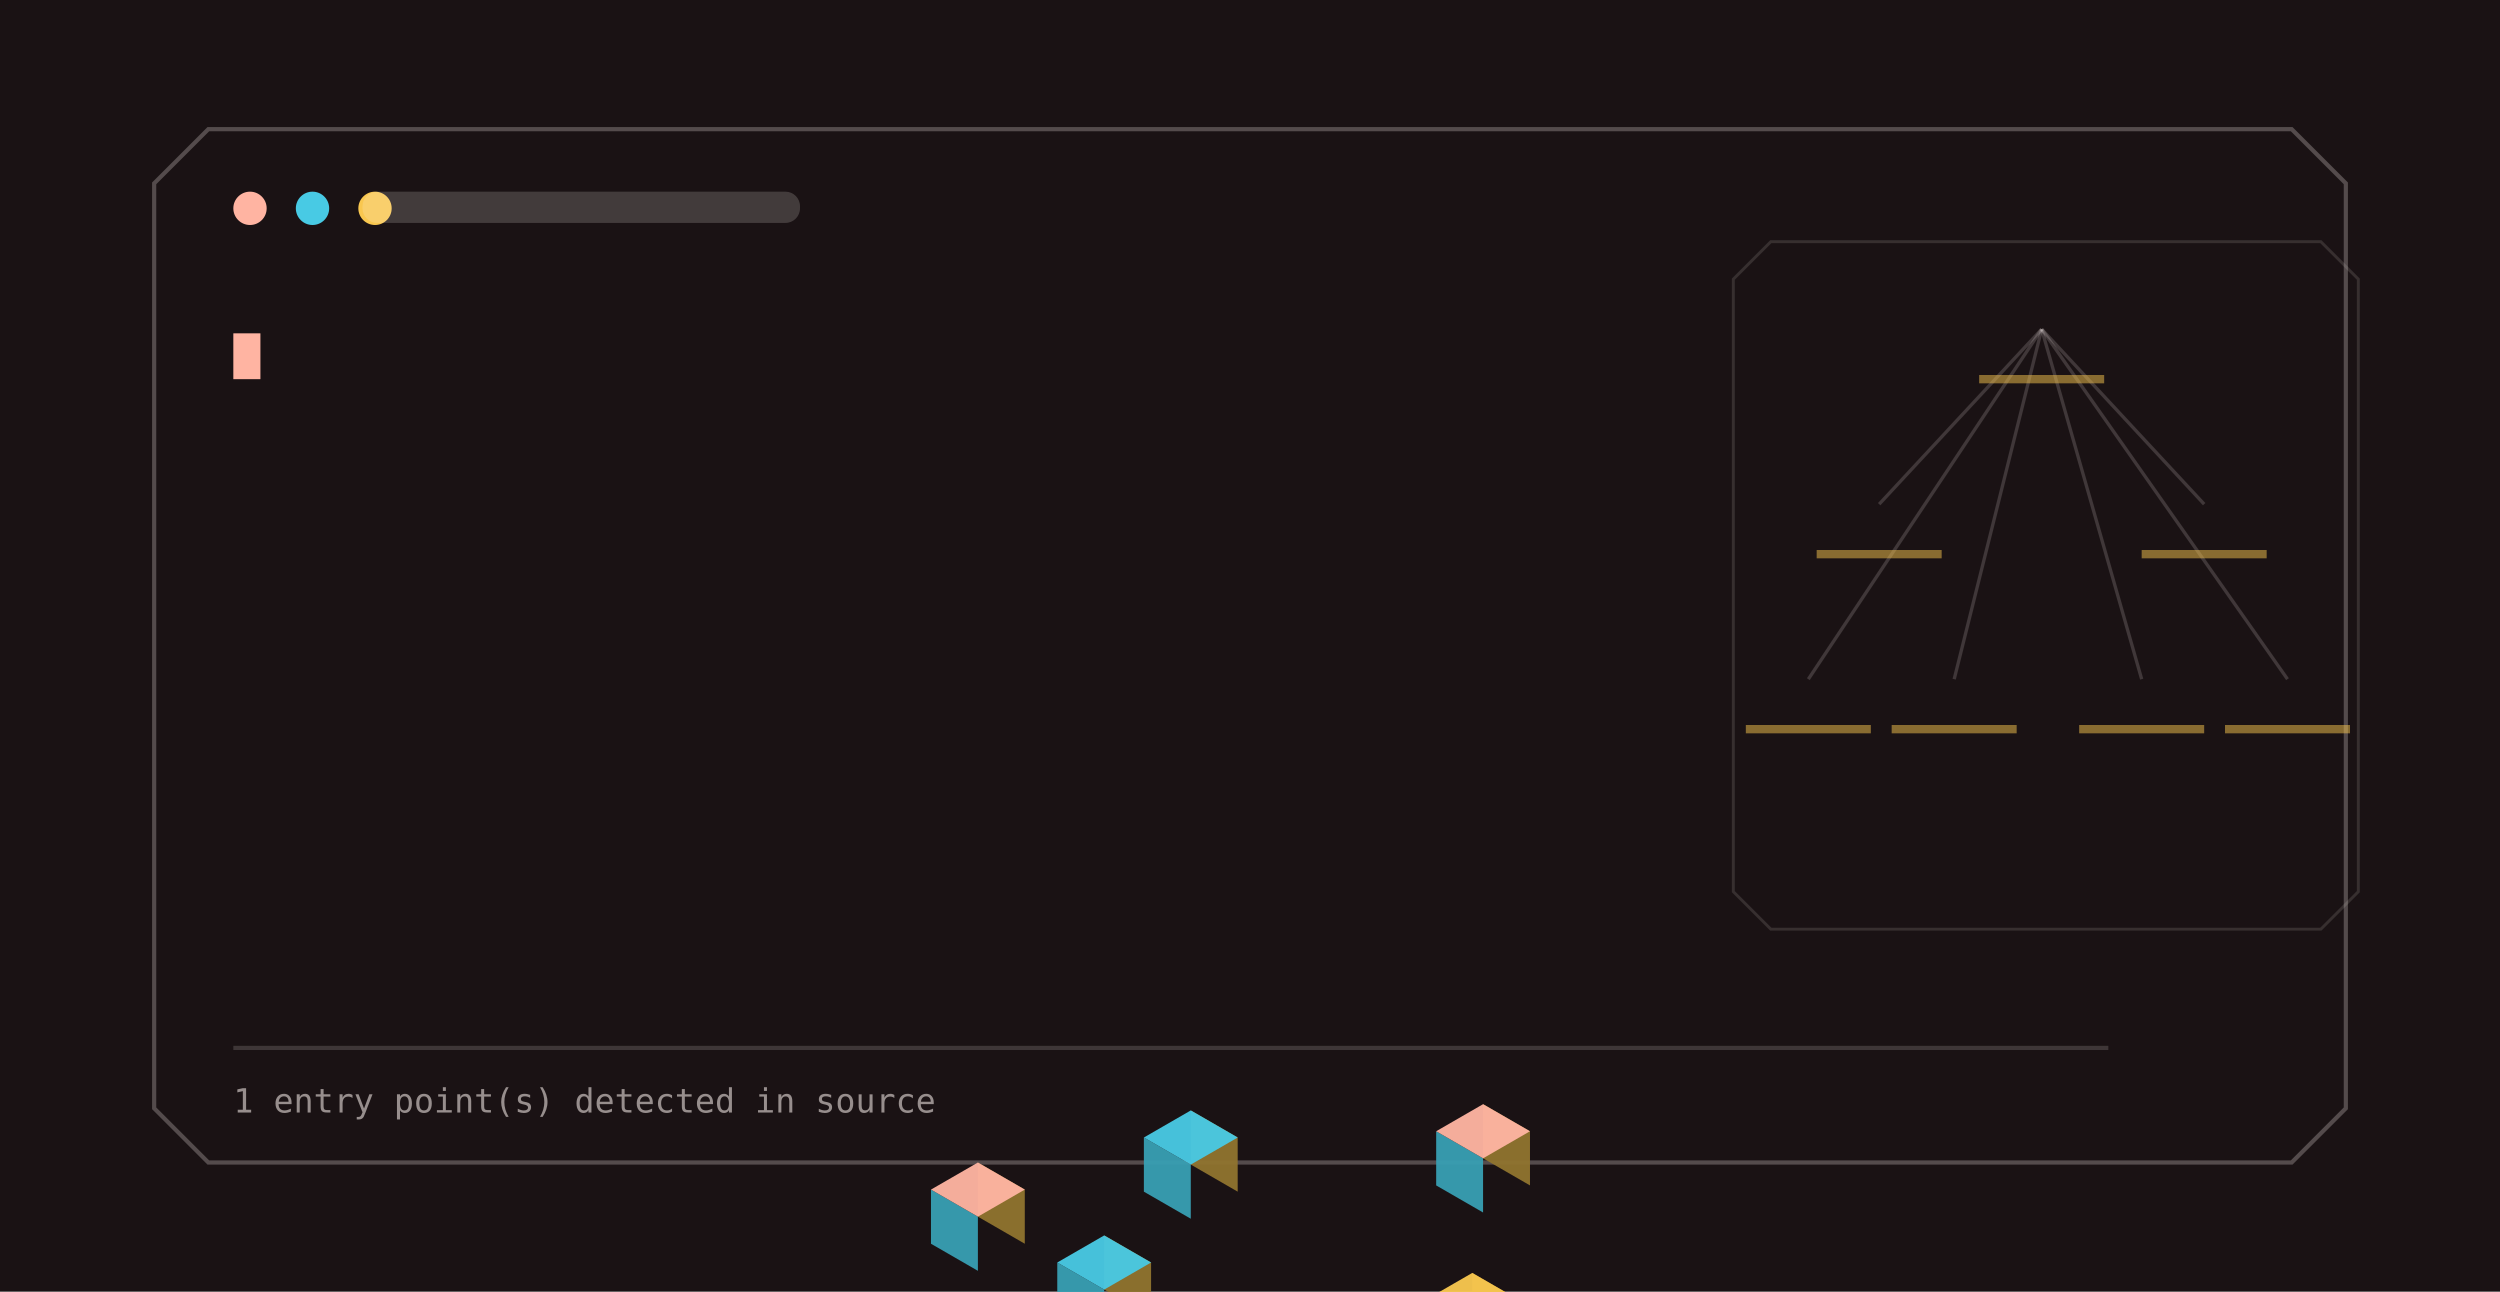
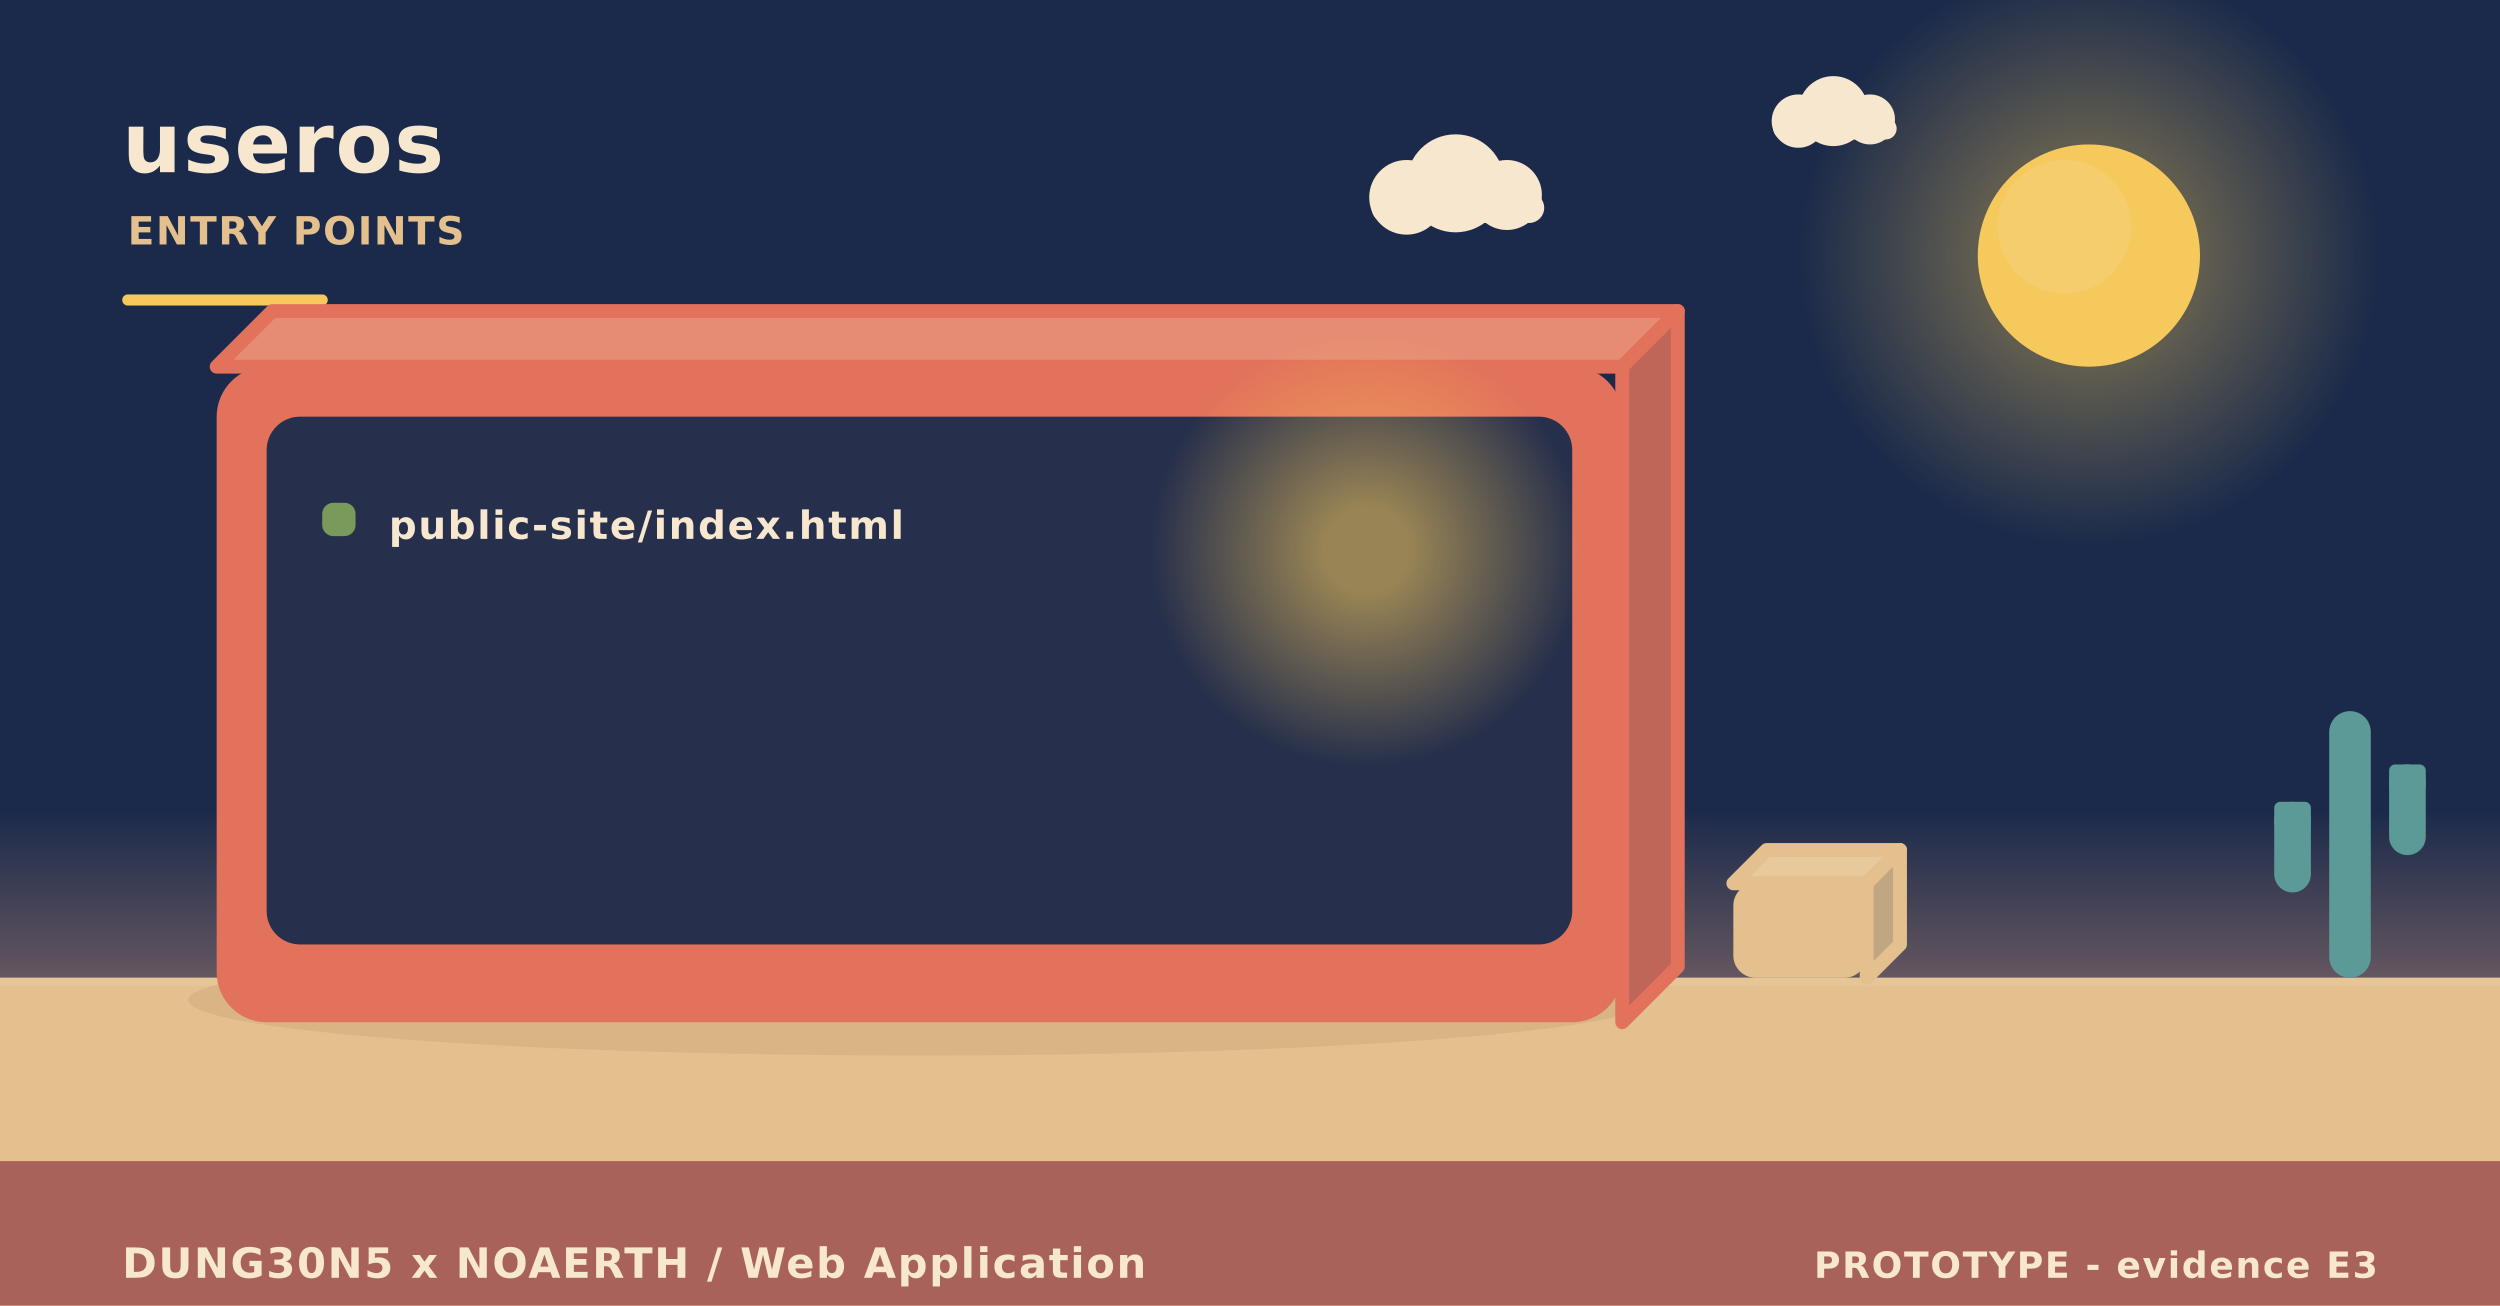
- <svg xmlns="http://www.w3.org/2000/svg" viewBox="0 0 1200 620" width="1200" height="620" role="img" aria-label="useros command surface">
-   <rect width="1200" height="620" fill="#1a1214" />
-   <defs>
-     <linearGradient id="gt" x1="0" y1="0" x2="1" y2="1">
-       <stop offset="0%" stop-color="#ffb4a2" />
-       <stop offset="100%" stop-color="#48cae4" />
-     </linearGradient>
-   </defs>
-   <path d="M100.00,62.00 H1100.00 L1126.00,88.00 V532.00 L1100.00,558.00 H100.00 L74.00,532.00 V88.00 Z" fill="none" stroke="rgba(253,244,240,0.300)" stroke-width="2.00" opacity="0.85" />
-   <circle cx="120.00" cy="100.00" r="8.00" fill="#ffb4a2" opacity="1.00" />
-   <circle cx="150.00" cy="100.00" r="8.00" fill="#48cae4" opacity="1.00" />
-   <circle cx="180.00" cy="100.00" r="8.00" fill="#f9c74f" opacity="1.00" />
-   <rect x="174.00" y="92.00" width="210.00" height="15.00" rx="7.00" fill="rgba(253,244,240,0.180)" opacity="1.00" />
-   <text x="112" y="148" font-family="ui-monospace,SFMono-Regular,Menlo,monospace" font-size="21" fill="rgba(253,244,240,0.800)" opacity="0">public-site/index.html<animate attributeName="opacity" values="0;1;1;0" dur="1.5s" begin="0.0s" repeatCount="indefinite" />
-   </text>
-   <rect x="112" y="160" width="13" height="22" fill="#ffb4a2">
-     <animate attributeName="opacity" values="1;0;1" dur="1.05s" begin="0s" repeatCount="indefinite" />
-   </rect>
-   <path d="M850.00,116.00 H1114.00 L1132.00,134.00 V428.00 L1114.00,446.00 H850.00 L832.00,428.00 V134.00 Z" fill="none" stroke="rgba(253,244,240,0.180)" stroke-width="1.40" opacity="0.70" />
-   <line x1="980.00" y1="158.00" x2="902.00" y2="242.00" stroke="rgba(253,244,240,0.300)" stroke-width="1.60" opacity="0.55" />
-   <line x1="980.00" y1="158.00" x2="1058.00" y2="242.00" stroke="rgba(253,244,240,0.300)" stroke-width="1.60" opacity="0.55" />
-   <line x1="980.00" y1="158.00" x2="868.00" y2="326.00" stroke="rgba(253,244,240,0.300)" stroke-width="1.60" opacity="0.55" />
-   <line x1="980.00" y1="158.00" x2="938.00" y2="326.00" stroke="rgba(253,244,240,0.300)" stroke-width="1.60" opacity="0.55" />
-   <line x1="980.00" y1="158.00" x2="1028.00" y2="326.00" stroke="rgba(253,244,240,0.300)" stroke-width="1.60" opacity="0.55" />
-   <line x1="980.00" y1="158.00" x2="1098.00" y2="326.00" stroke="rgba(253,244,240,0.300)" stroke-width="1.60" opacity="0.55" />
-   <polygon points="711.87,556.00 734.39,569.00 734.39,543.00 711.87,530.00" fill="#90732e" opacity="0.95" />
-   <polygon points="689.36,569.00 711.87,582.00 711.87,556.00 689.36,543.00" fill="#389eb2" opacity="0.95" />
-   <polygon points="711.87,530.00 734.39,543.00 711.87,556.00 689.36,543.00" fill="#ffb4a2" opacity="0.95" />
+ <svg xmlns="http://www.w3.org/2000/svg" width="900" height="470" viewBox="0 0 900 470" role="img" aria-label="useros - how it is operated">
+   <linearGradient id="skyt" x1="0" y1="0" x2="0" y2="1">
+     <stop offset="0" stop-color="#1b2a4a" />
+     <stop offset="0.62" stop-color="#1b2a4a" />
+     <stop offset="1" stop-color="#f3ad8a" />
+   </linearGradient>
+   <rect width="900" height="470" fill="url(#skyt)" />
+   <radialGradient id="sunt">
+     <stop offset="0.35" stop-color="#f5c95c" stop-opacity="0.34" />
+     <stop offset="1" stop-color="#f5c95c" stop-opacity="0" />
+   </radialGradient>
+   <circle cx="752" cy="92" r="104" fill="url(#sunt)" />
+   <circle cx="752" cy="92" r="40" fill="#f5c95c" />
+   <circle cx="743.2" cy="81.6" r="24" fill="#f5d27e" opacity="0.5" />
  <g>
-     <rect x="950.00" y="180.00" width="60.00" height="4.00" rx="0.00" fill="rgba(249,199,79,0.500)" opacity="1.00" />
-     <animate attributeName="opacity" values="0.25;1.0;0.25" dur="11.55s" begin="0.0s" repeatCount="indefinite" />
+     <circle cx="524" cy="66" r="17.64" fill="#f6e7ce" />
+     <circle cx="506.36" cy="71.04" r="13.44" fill="#f6e7ce" />
+     <circle cx="542.48" cy="70.2" r="12.6" fill="#f6e7ce" />
+     <rect x="493.76" y="69.36" width="62.16" height="10.92" rx="5.46" fill="#f6e7ce" />
+     <animateTransform attributeName="transform" type="translate" values="0 0;24 0;0 0" dur="36s" begin="0s" repeatCount="indefinite" />
  </g>
-   <polygon points="571.58,559.00 594.09,572.00 594.09,546.00 571.58,533.00" fill="#90732e" opacity="0.95" />
-   <polygon points="549.06,572.00 571.58,585.00 571.58,559.00 549.06,546.00" fill="#389eb2" opacity="0.95" />
-   <polygon points="571.58,533.00 594.09,546.00 571.58,559.00 549.06,546.00" fill="#48cae4" opacity="0.95" />
  <g>
-     <rect x="872.00" y="264.00" width="60.00" height="4.00" rx="0.00" fill="rgba(249,199,79,0.500)" opacity="1.00" />
-     <animate attributeName="opacity" values="0.25;1.0;0.25" dur="11.55s" begin="0.4s" repeatCount="indefinite" />
+     <circle cx="660" cy="40" r="12.6" fill="#f6e7ce" />
+     <circle cx="647.4" cy="43.6" r="9.6" fill="#f6e7ce" />
+     <circle cx="673.2" cy="43" r="9" fill="#f6e7ce" />
+     <rect x="638.4" y="42.4" width="44.4" height="7.8" rx="3.9" fill="#f6e7ce" />
+     <animateTransform attributeName="transform" type="translate" values="0 0;-18 0;0 0" dur="46s" begin="3s" repeatCount="indefinite" />
  </g>
-   <polygon points="706.68,637.00 729.19,650.00 729.19,624.00 706.68,611.00" fill="#90732e" opacity="0.95" />
-   <polygon points="684.16,650.00 706.68,663.00 706.68,637.00 684.16,624.00" fill="#389eb2" opacity="0.95" />
-   <polygon points="706.68,611.00 729.19,624.00 706.68,637.00 684.16,624.00" fill="#f9c74f" opacity="0.95" />
+   <rect x="0" y="352" width="900" height="118" fill="#e3c08d" />
+   <rect x="0" y="352" width="900" height="3" fill="#e6c596" />
+   <text x="44" y="62" font-family="Verdana,DejaVu Sans,sans-serif" font-size="30" font-weight="700" letter-spacing="0.6" fill="#f6e7ce" text-anchor="start">useros</text>
+   <text x="46" y="88" font-family="Verdana,DejaVu Sans,sans-serif" font-size="14" font-weight="700" letter-spacing="0.6" fill="#e3c08d" text-anchor="start">ENTRY POINTS</text>
+   <rect x="44" y="106" width="74" height="4" rx="2" fill="#f5c95c" />
+   <ellipse cx="331" cy="360" rx="263.2" ry="20" fill="rgba(138,90,68,0.11)" />
+   <path d="M78,132 L584,132 L604,112 L98,112 Z" fill="#e68c74" stroke="#e2725b" stroke-width="5" stroke-linejoin="round" />
+   <path d="M584,132 L604,112 L604,348 L584,368 Z" fill="#c06658" stroke="#e2725b" stroke-width="5" stroke-linejoin="round" />
+   <rect x="78" y="132" width="506" height="236" rx="18" fill="#e2725b" />
+   <rect x="96" y="150" width="470" height="190" rx="12" fill="#1b2a4a" opacity="0.94" />
+   <radialGradient id="lamp49086">
+     <stop offset="0.2" stop-color="#f5c95c" stop-opacity="0.55" />
+     <stop offset="1" stop-color="#f5c95c" stop-opacity="0" />
+   </radialGradient>
+   <circle cx="492" cy="198" r="78" fill="url(#lamp49086)" />
+   <rect x="116" y="181" width="12" height="12" rx="4" fill="#7a9a5c" />
  <g>
-     <rect x="1028.00" y="264.00" width="60.00" height="4.00" rx="0.00" fill="rgba(249,199,79,0.500)" opacity="1.00" />
-     <animate attributeName="opacity" values="0.25;1.0;0.25" dur="11.55s" begin="0.8s" repeatCount="indefinite" />
+     <text x="140" y="194" font-family="Verdana,DejaVu Sans,sans-serif" font-size="14" font-weight="700" letter-spacing="0.6" fill="#f6e7ce" text-anchor="start">public-site/index.html</text>
+     <animateTransform attributeName="transform" type="translate" values="0 10;0 0" dur="0.7s" begin="0.4s" fill="freeze" />
  </g>
-   <polygon points="469.39,584.00 491.90,597.00 491.90,571.00 469.39,558.00" fill="#90732e" opacity="0.95" />
-   <polygon points="446.87,597.00 469.39,610.00 469.39,584.00 446.87,571.00" fill="#389eb2" opacity="0.95" />
-   <polygon points="469.39,558.00 491.90,571.00 469.39,584.00 446.87,571.00" fill="#ffb4a2" opacity="0.95" />
-   <g>
-     <rect x="838.00" y="348.00" width="60.00" height="4.00" rx="0.00" fill="rgba(249,199,79,0.500)" opacity="1.00" />
-     <animate attributeName="opacity" values="0.25;1.0;0.25" dur="11.55s" begin="1.2s" repeatCount="indefinite" />
-   </g>
-   <polygon points="530.01,619.00 552.52,632.00 552.52,606.00 530.01,593.00" fill="#90732e" opacity="0.95" />
-   <polygon points="507.49,632.00 530.01,645.00 530.01,619.00 507.49,606.00" fill="#389eb2" opacity="0.95" />
-   <polygon points="530.01,593.00 552.52,606.00 530.01,619.00 507.49,606.00" fill="#48cae4" opacity="0.95" />
-   <g>
-     <rect x="908.00" y="348.00" width="60.00" height="4.00" rx="0.00" fill="rgba(249,199,79,0.500)" opacity="1.00" />
-     <animate attributeName="opacity" values="0.25;1.0;0.25" dur="11.55s" begin="1.6s" repeatCount="indefinite" />
-   </g>
-   <polygon points="607.95,664.00 630.47,677.00 630.47,651.00 607.95,638.00" fill="#90732e" opacity="0.95" />
-   <polygon points="585.43,677.00 607.95,690.00 607.95,664.00 585.43,651.00" fill="#389eb2" opacity="0.95" />
-   <polygon points="607.95,638.00 630.47,651.00 607.95,664.00 585.43,651.00" fill="#f9c74f" opacity="0.95" />
-   <g>
-     <rect x="998.00" y="348.00" width="60.00" height="4.00" rx="0.00" fill="rgba(249,199,79,0.500)" opacity="1.00" />
-     <animate attributeName="opacity" values="0.25;1.0;0.25" dur="11.55s" begin="2.0s" repeatCount="indefinite" />
-   </g>
-   <polygon points="668.57,699.00 691.09,712.00 691.09,686.00 668.57,673.00" fill="#90732e" opacity="0.95" />
-   <polygon points="646.05,712.00 668.57,725.00 668.57,699.00 646.05,686.00" fill="#389eb2" opacity="0.95" />
-   <polygon points="668.57,673.00 691.09,686.00 668.57,699.00 646.05,686.00" fill="#ffb4a2" opacity="0.95" />
-   <g>
-     <rect x="1068.00" y="348.00" width="60.00" height="4.00" rx="0.00" fill="rgba(249,199,79,0.500)" opacity="1.00" />
-     <animate attributeName="opacity" values="0.25;1.0;0.25" dur="11.55s" begin="2.4s" repeatCount="indefinite" />
-   </g>
-   <rect x="112.00" y="502.00" width="900.00" height="2.00" rx="0.00" fill="rgba(253,244,240,0.160)" opacity="1.00" />
-   <text x="112" y="534" font-family="ui-monospace,Menlo,monospace" font-size="16" fill="rgba(253,244,240,0.550)">1 entry point(s) detected in source</text>
+   <path d="M624,318 L672,318 L684,306 L636,306 Z" fill="#e7c99b" stroke="#e3c08d" stroke-width="5" stroke-linejoin="round" />
+   <path d="M672,318 L684,306 L684,340 L672,352 Z" fill="#c1a682" stroke="#e3c08d" stroke-width="5" stroke-linejoin="round" />
+   <rect x="624" y="318" width="48" height="34" rx="8" fill="#e3c08d" />
+   <rect x="838.52" y="256" width="14.96" height="96" rx="7.48" fill="#5b9a97" />
+   <rect x="818.72" y="288.64" width="13.2" height="32.64" rx="6.6" fill="#5b9a97" />
+   <rect x="818.72" y="288.64" width="13.2" height="9.6" rx="2.2" fill="#5b9a97" />
+   <rect x="860.08" y="275.2" width="13.2" height="32.64" rx="6.6" fill="#5b9a97" />
+   <rect x="860.08" y="275.2" width="13.2" height="9.6" rx="2.2" fill="#5b9a97" />
+   <rect x="0" y="418" width="900" height="52" rx="0" fill="#a65c56" opacity="0.94" />
+   <text x="44" y="460" font-family="Verdana,DejaVu Sans,sans-serif" font-size="15" font-weight="700" letter-spacing="0.6" fill="#f6e7ce" text-anchor="start">DUNG30N5 x NOAERTH  /  Web Application</text>
+   <text x="856" y="460" font-family="Verdana,DejaVu Sans,sans-serif" font-size="13" font-weight="700" letter-spacing="0.6" fill="#f6e7ce" text-anchor="end">PROTOTYPE  -  evidence E3</text>
</svg>
